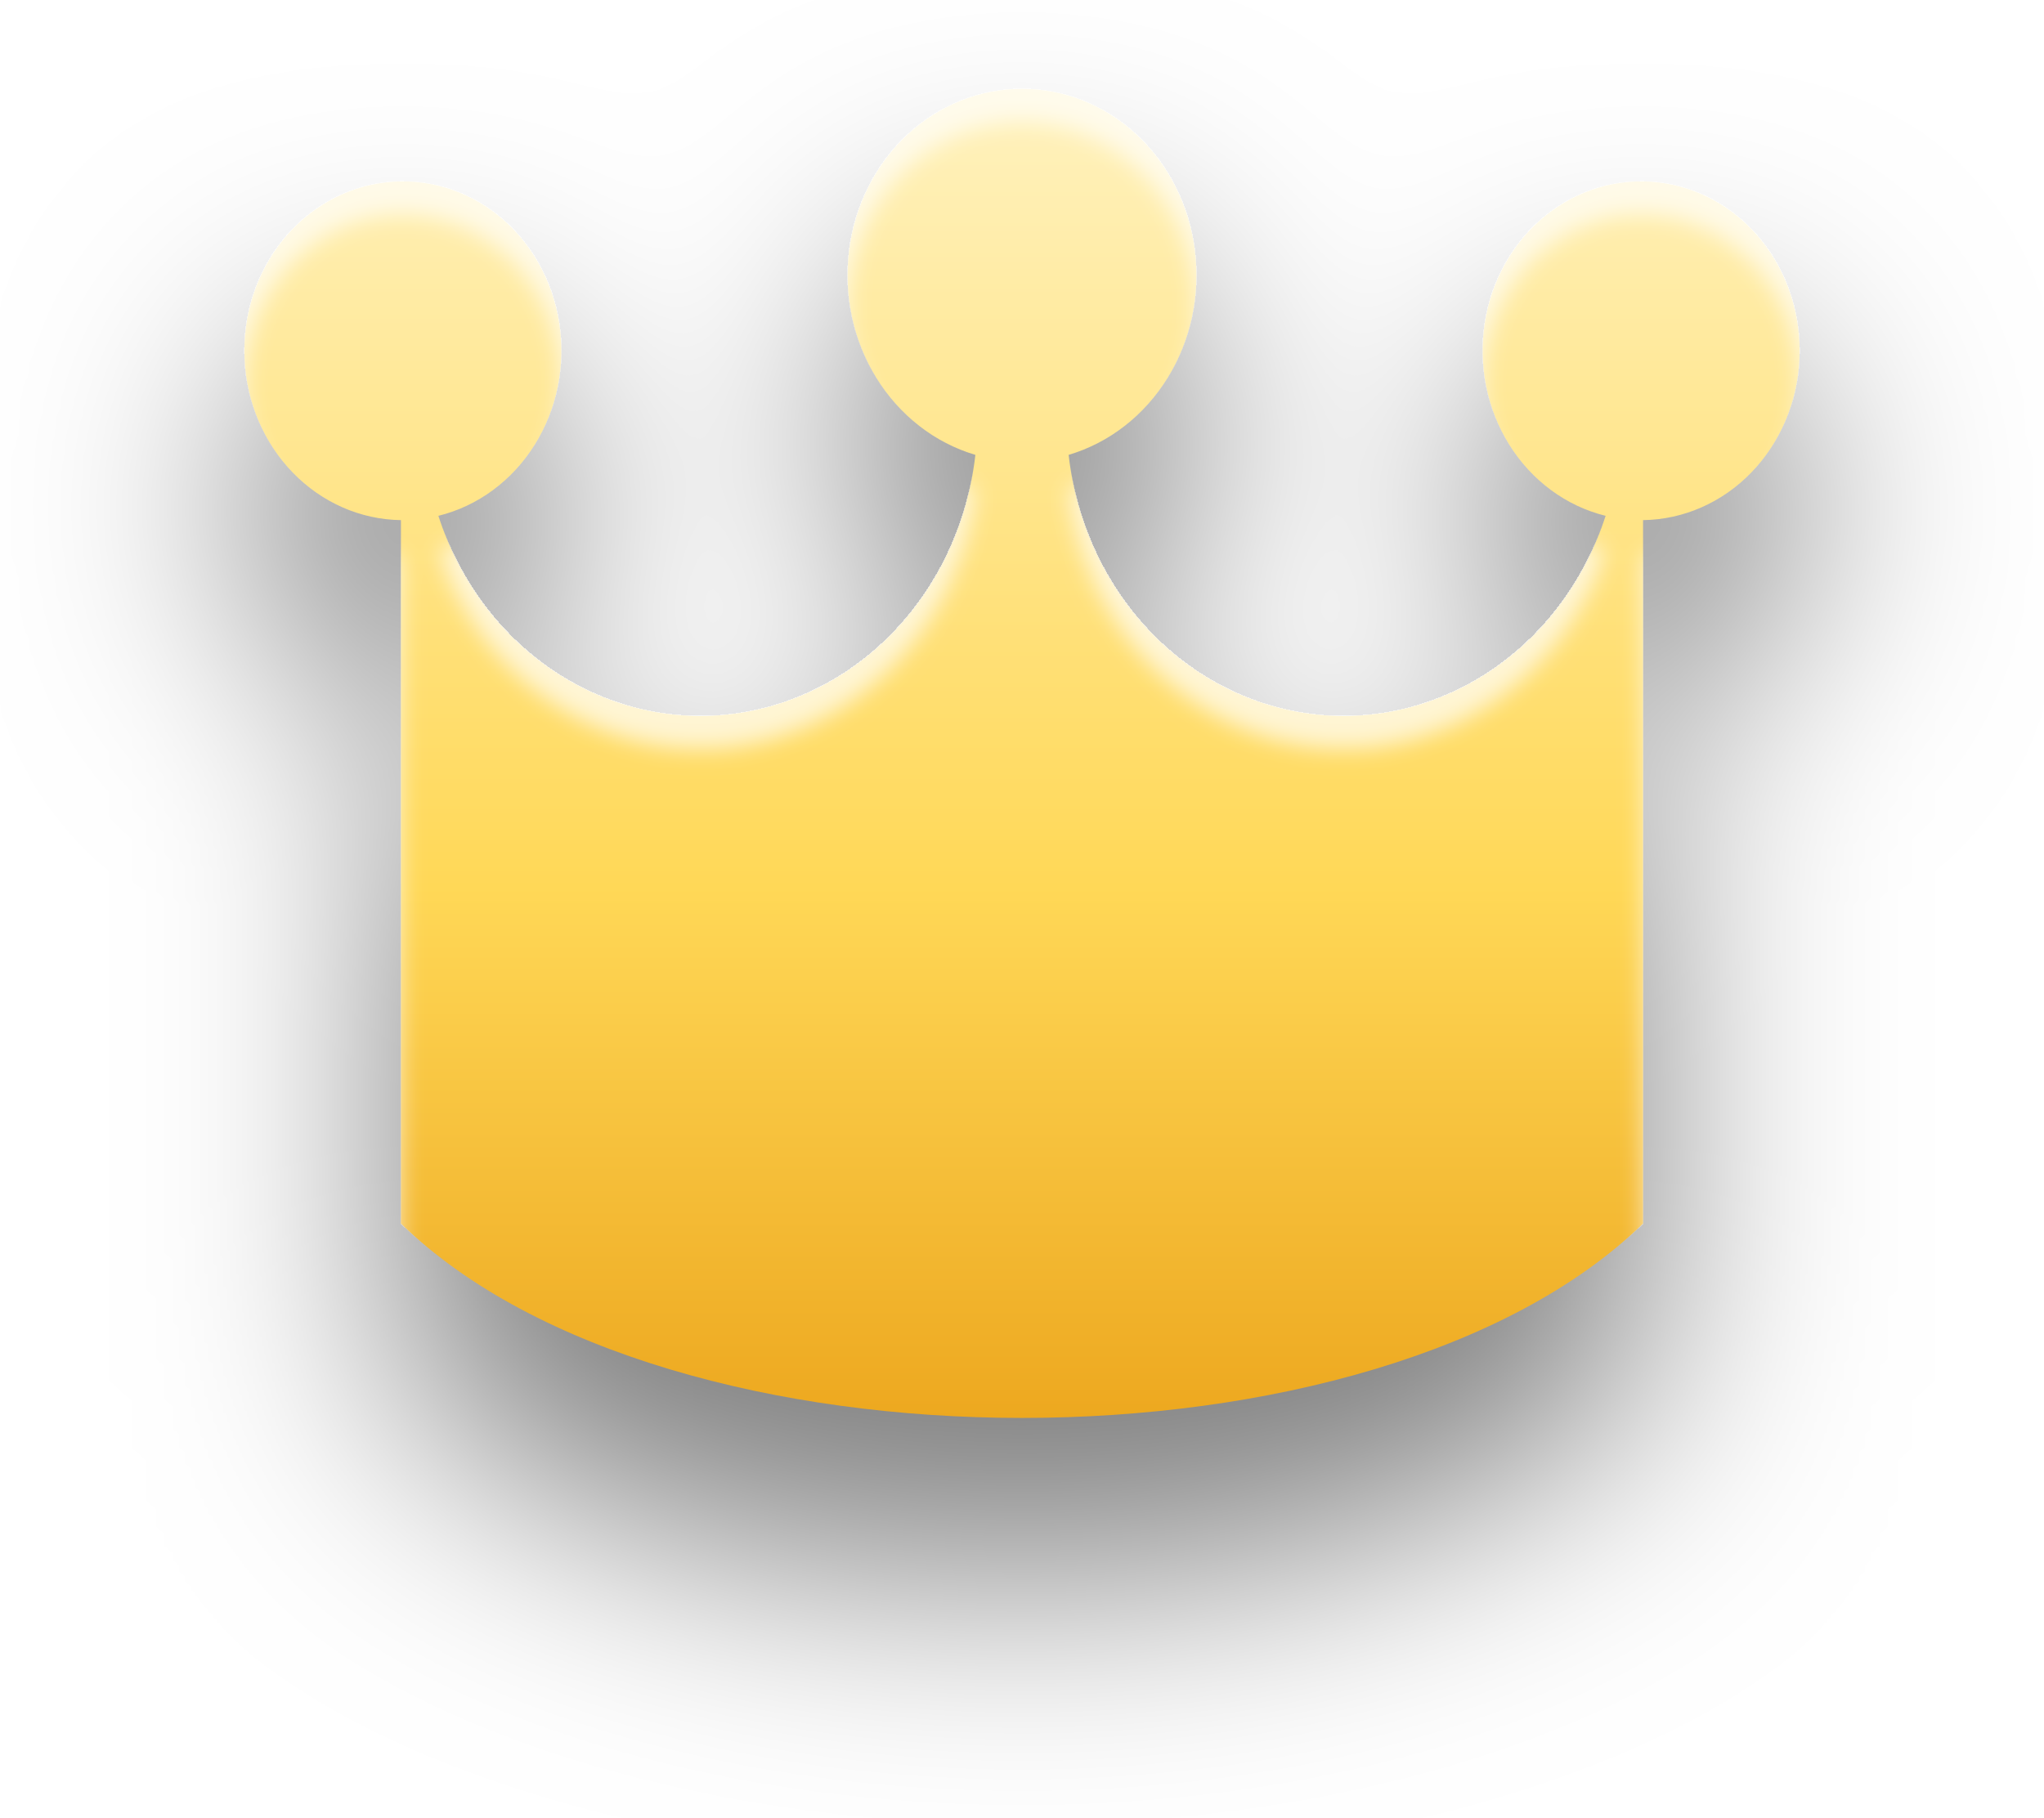
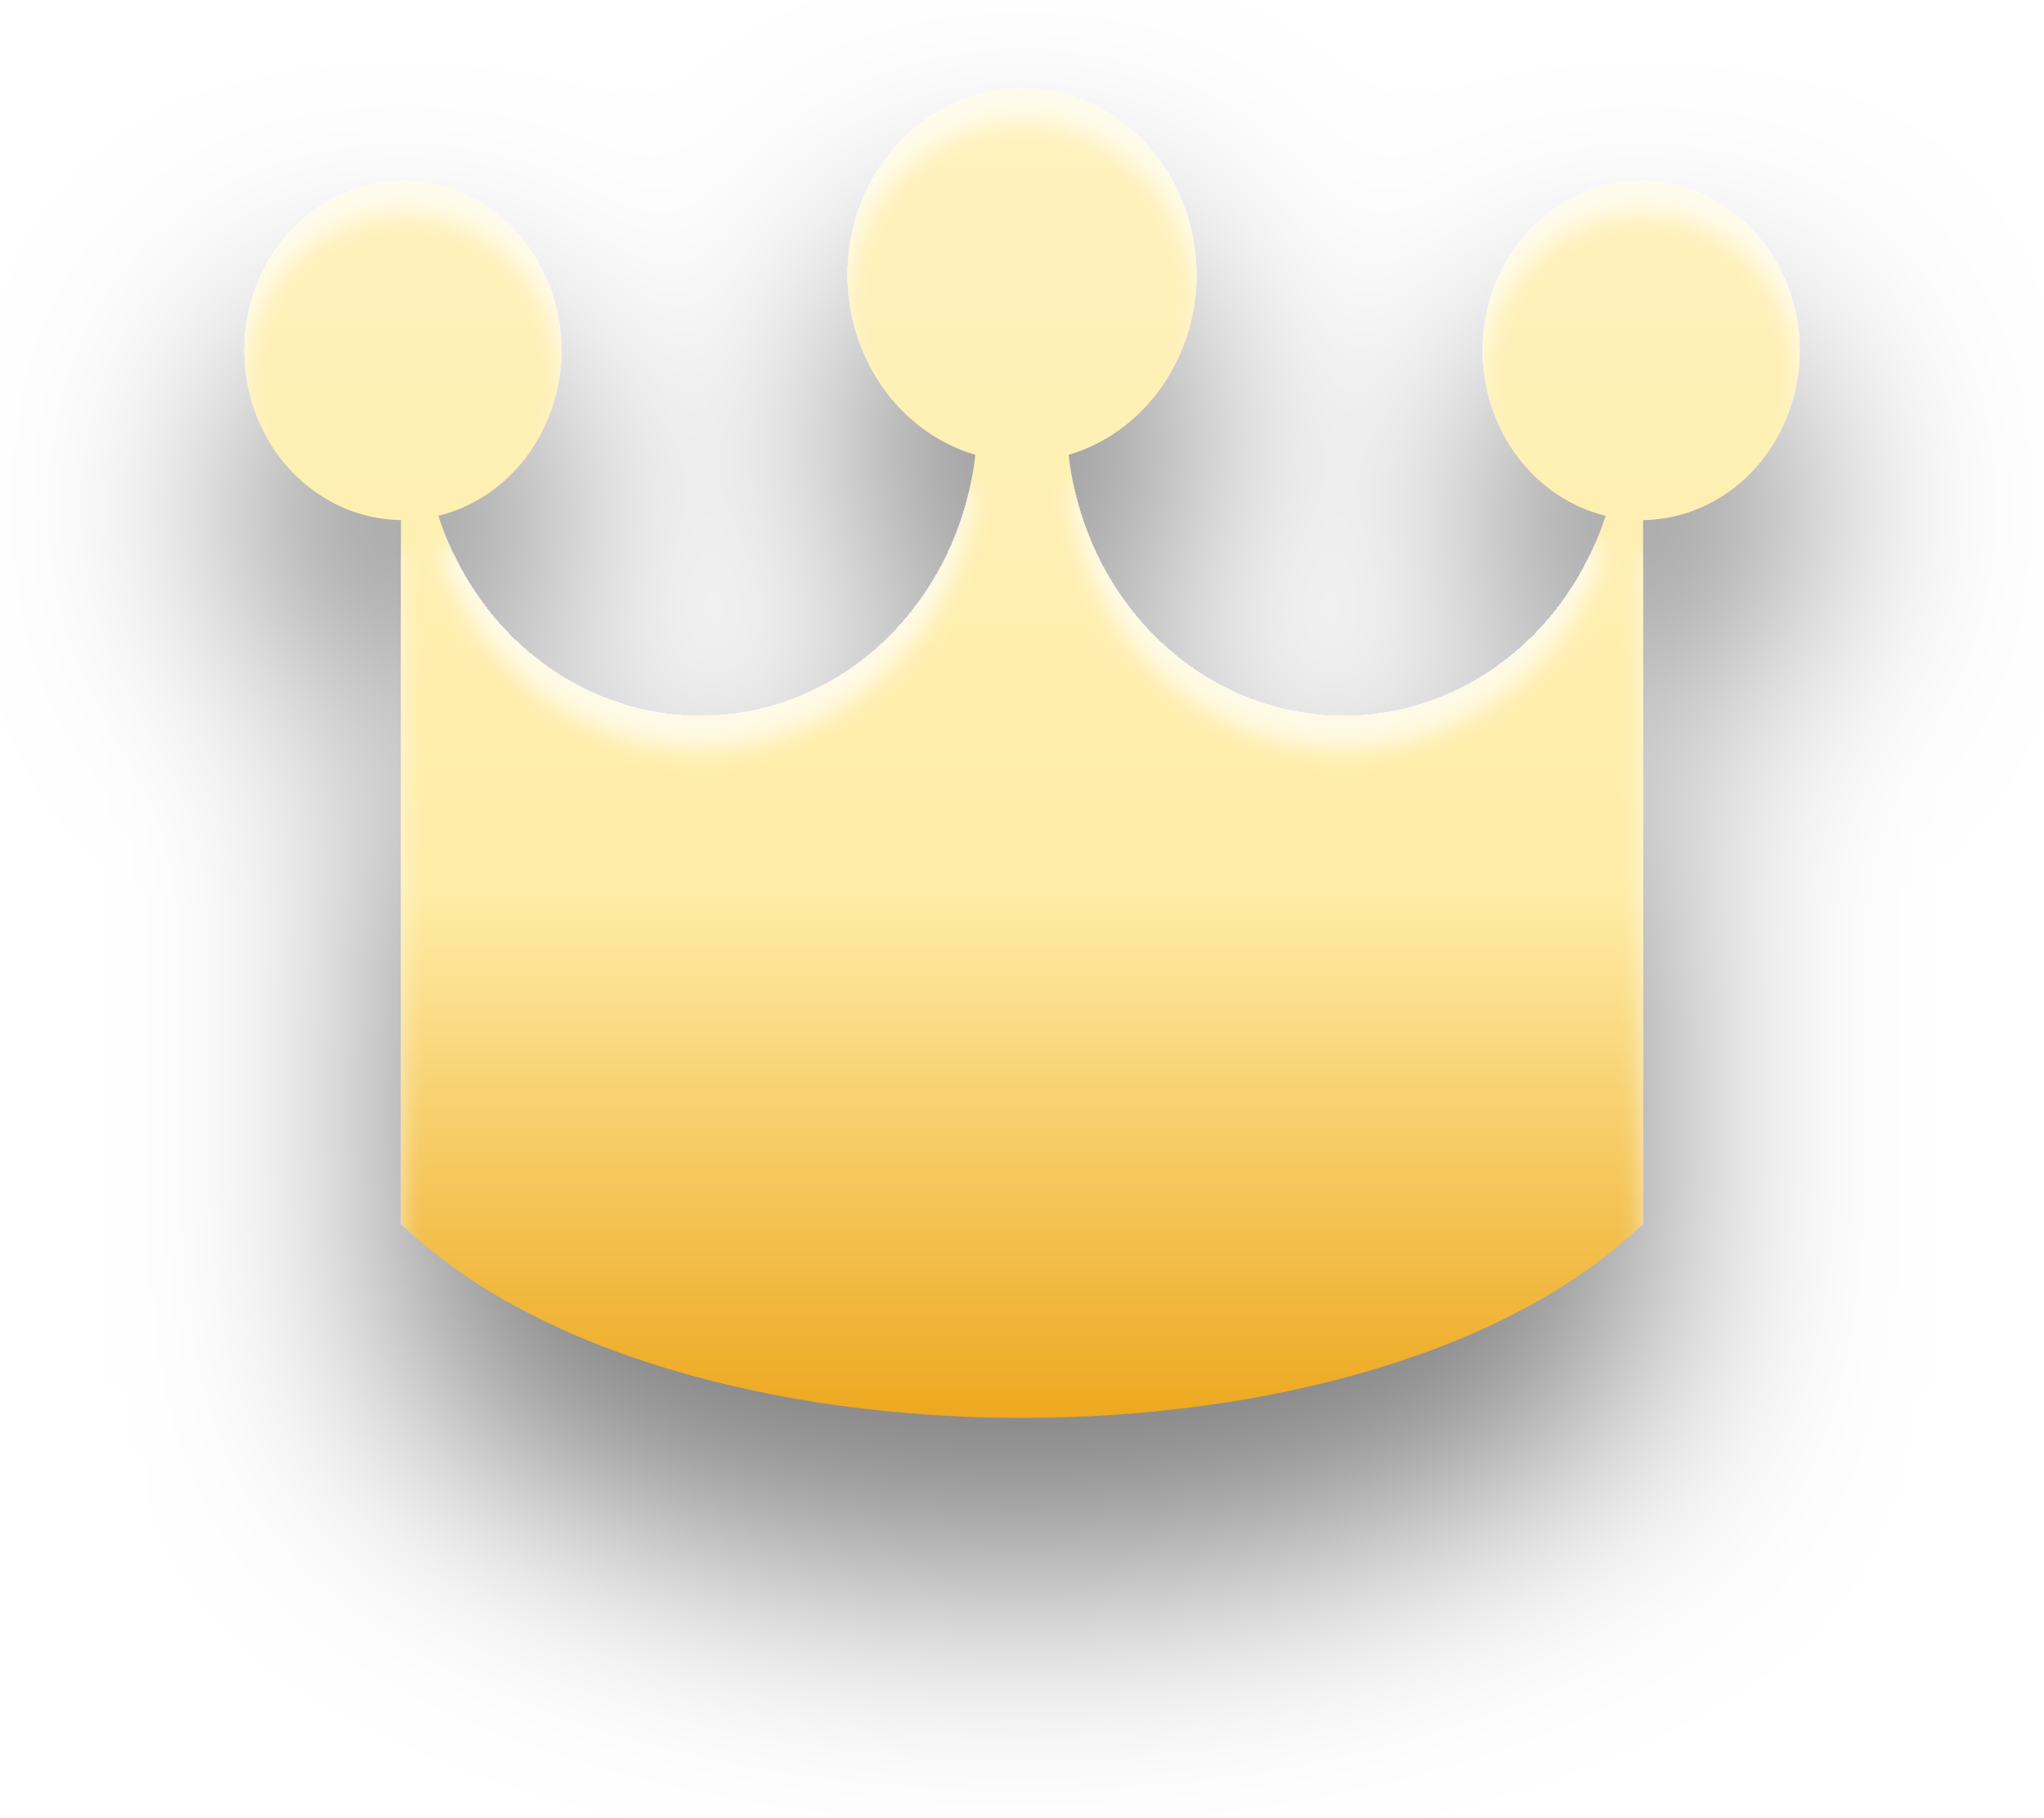
<svg xmlns="http://www.w3.org/2000/svg" preserveAspectRatio="none" overflow="visible" style="display: block;" width="184" height="163.666" viewBox="0 0 184 163.666" fill="none">
  <g id="Crown" filter="url(#filter0_di_0_25)">
    <path d="M96.199 40.955C96.862 46.953 99.413 52.532 103.432 56.777C107.451 61.022 112.7 63.682 118.318 64.32C123.937 64.958 129.592 63.536 134.355 60.288C139.119 57.04 142.708 52.158 144.536 46.443C140.992 45.571 137.893 43.286 135.873 40.054C133.853 36.822 133.063 32.887 133.666 29.053C134.27 25.22 136.219 21.778 139.118 19.43C142.016 17.082 145.643 16.005 149.259 16.421C152.874 16.836 156.205 18.712 158.57 21.664C160.936 24.617 162.157 28.424 161.984 32.306C161.811 36.189 160.258 39.855 157.641 42.554C155.025 45.254 151.542 46.783 147.906 46.83V110.164C123.962 133.5 60.038 133.5 36.094 110.164V46.83C32.458 46.783 28.975 45.254 26.359 42.554C23.742 39.855 22.189 36.189 22.016 32.306C21.843 28.424 23.064 24.617 25.43 21.664C27.795 18.712 31.125 16.836 34.741 16.421C38.357 16.005 41.984 17.082 44.882 19.43C47.781 21.778 49.73 25.22 50.334 29.053C50.937 32.887 50.147 36.822 48.127 40.054C46.107 43.286 43.008 45.571 39.464 46.443C41.291 52.158 44.881 57.04 49.645 60.288C54.408 63.536 60.063 64.958 65.682 64.32C71.3 63.682 76.549 61.022 80.568 56.777C84.587 52.532 87.138 46.953 87.801 40.955C84.142 39.87 80.975 37.404 78.887 34.014C76.799 30.624 75.93 26.54 76.443 22.518C76.955 18.497 78.814 14.81 81.674 12.14C84.534 9.471 88.203 8 92 8C95.797 8 99.466 9.471 102.326 12.14C105.186 14.81 107.045 18.497 107.557 22.518C108.07 26.54 107.201 30.624 105.113 34.014C103.024 37.404 99.858 39.87 96.199 40.955Z" fill="url(#paint0_linear_0_25)" />
  </g>
  <defs>
    <filter id="filter0_di_0_25" x="-1.37525e-09" y="0" width="184" height="163.666" filterUnits="userSpaceOnUse" color-interpolation-filters="sRGB">
      <feFlood flood-opacity="0" result="BackgroundImageFix" />
      <feColorMatrix in="SourceAlpha" type="matrix" values="0 0 0 0 0 0 0 0 0 0 0 0 0 0 0 0 0 0 127 0" result="hardAlpha" />
      <feOffset dy="14" />
      <feGaussianBlur stdDeviation="11" />
      <feColorMatrix type="matrix" values="0 0 0 0 0 0 0 0 0 0 0 0 0 0 0 0 0 0 0.5 0" />
      <feBlend mode="normal" in2="BackgroundImageFix" result="effect1_dropShadow_0_25" />
      <feBlend mode="normal" in="SourceGraphic" in2="effect1_dropShadow_0_25" result="shape" />
      <feColorMatrix in="SourceAlpha" type="matrix" values="0 0 0 0 0 0 0 0 0 0 0 0 0 0 0 0 0 0 127 0" result="hardAlpha" />
      <feOffset dy="3" />
      <feGaussianBlur stdDeviation="1" />
      <feComposite in2="hardAlpha" operator="arithmetic" k2="-1" k3="1" />
      <feColorMatrix type="matrix" values="0 0 0 0 1 0 0 0 0 1 0 0 0 0 1 0 0 0 0.7 0" />
      <feBlend mode="normal" in2="shape" result="effect2_innerShadow_0_25" />
    </filter>
    <linearGradient id="paint0_linear_0_25" x1="92" y1="8" x2="92" y2="127.666" gradientUnits="userSpaceOnUse">
      <stop stop-color="#FFF2BF" />
-       <stop offset="0.6" stop-color="#FFD857" />
+       <stop offset="0.6" stop-color="#FFEDA8" />
      <stop offset="1" stop-color="#EDA81F" />
    </linearGradient>
  </defs>
</svg>
